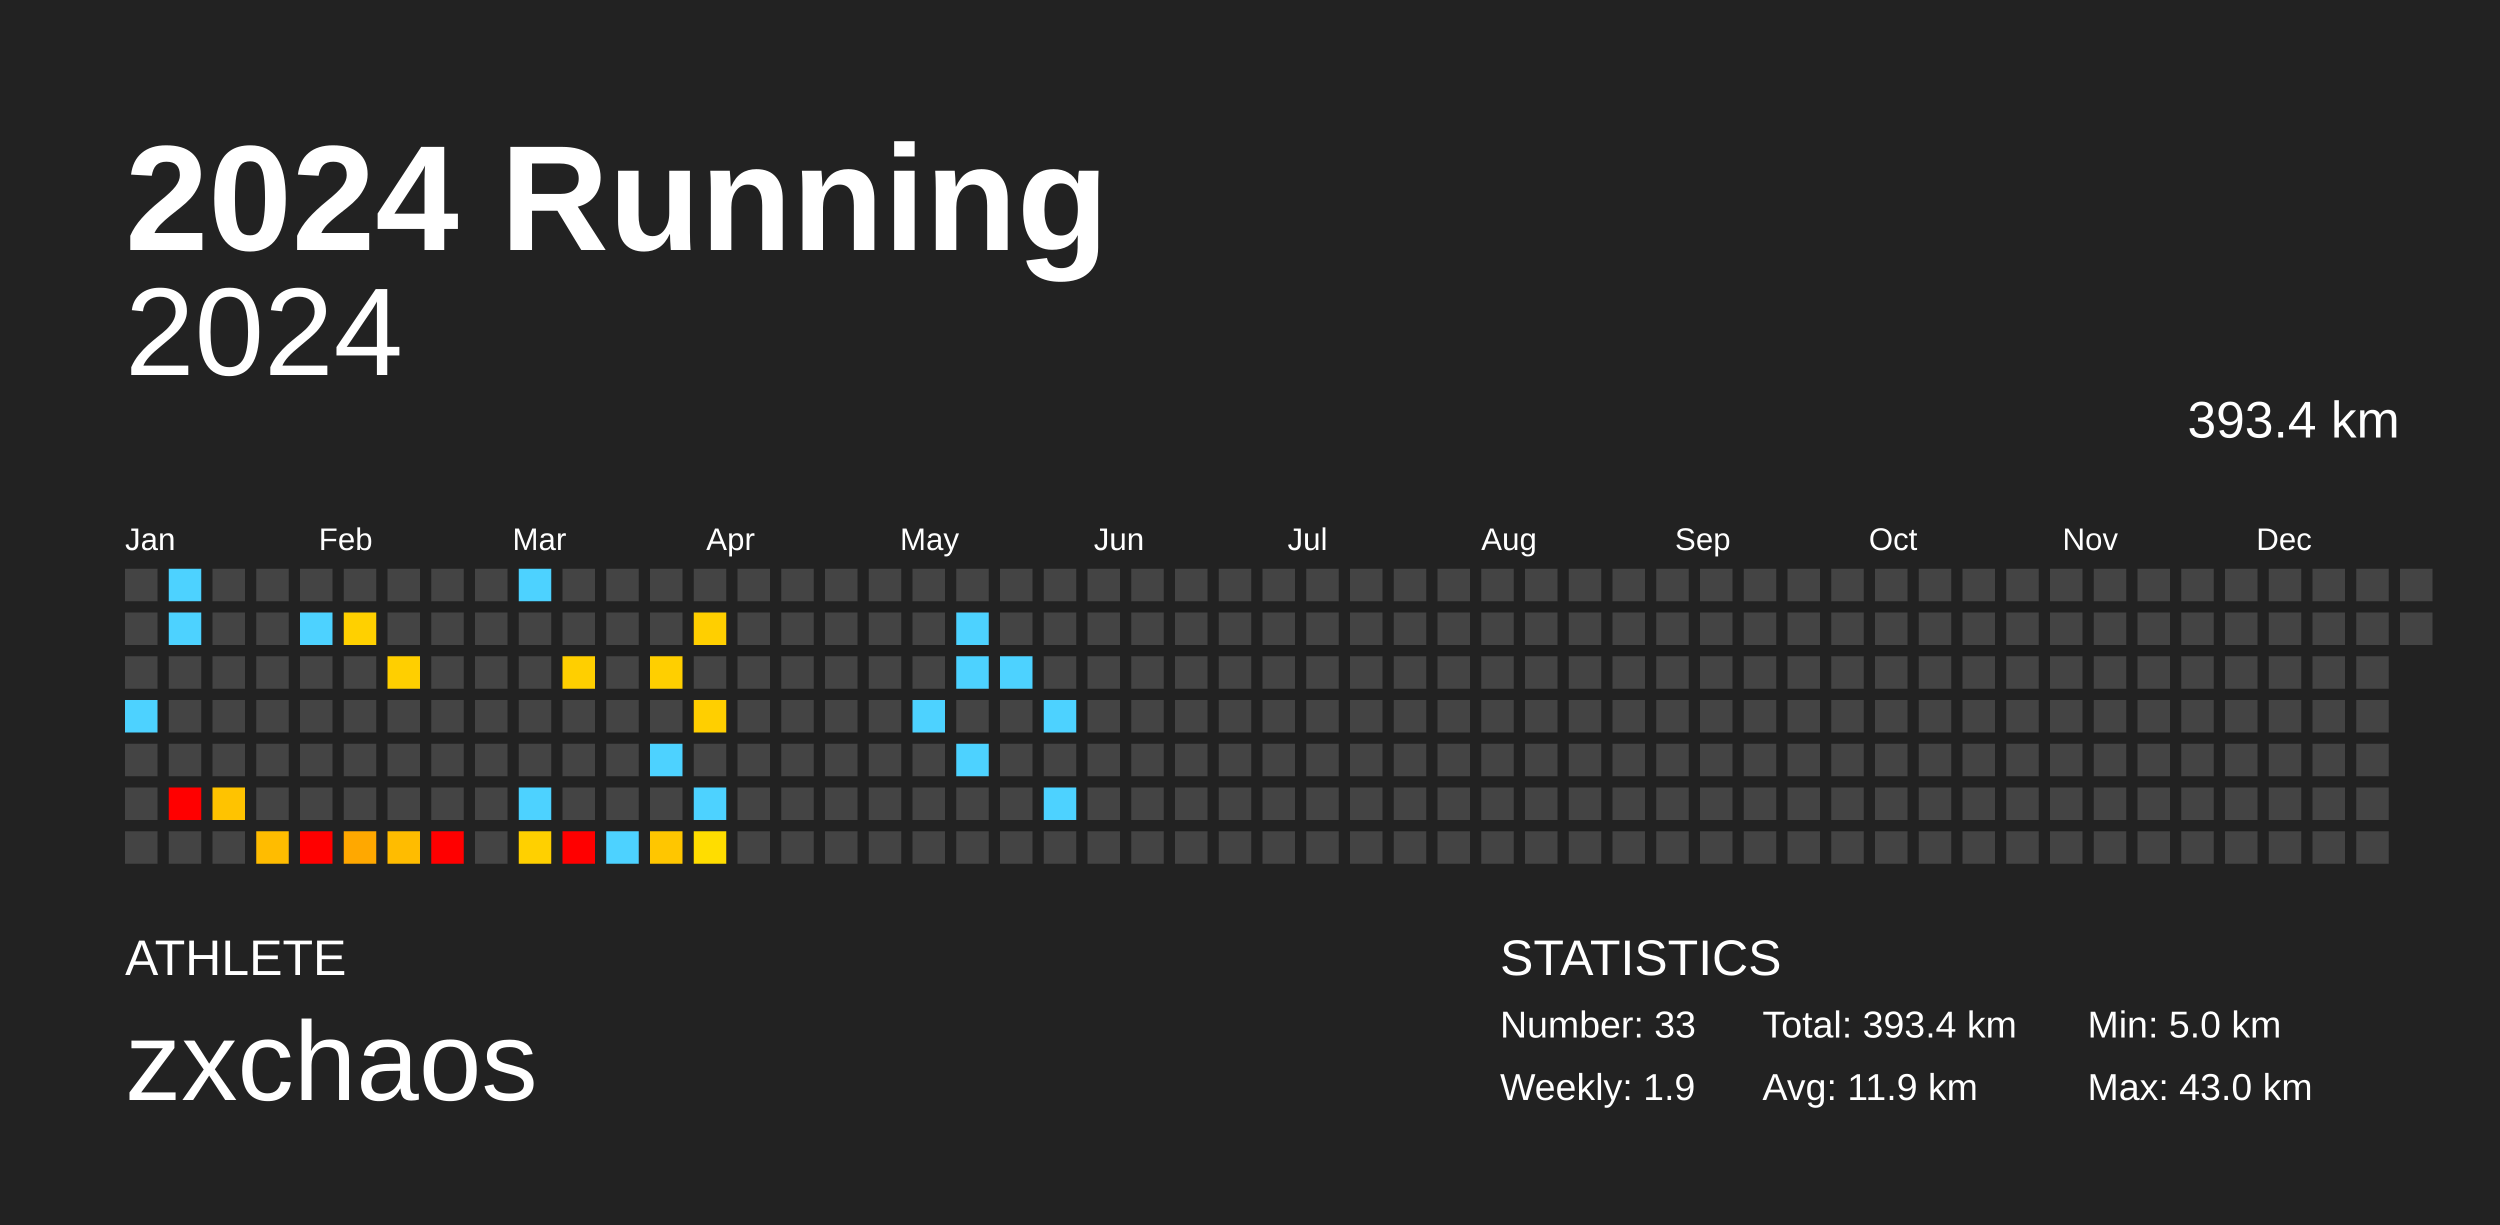
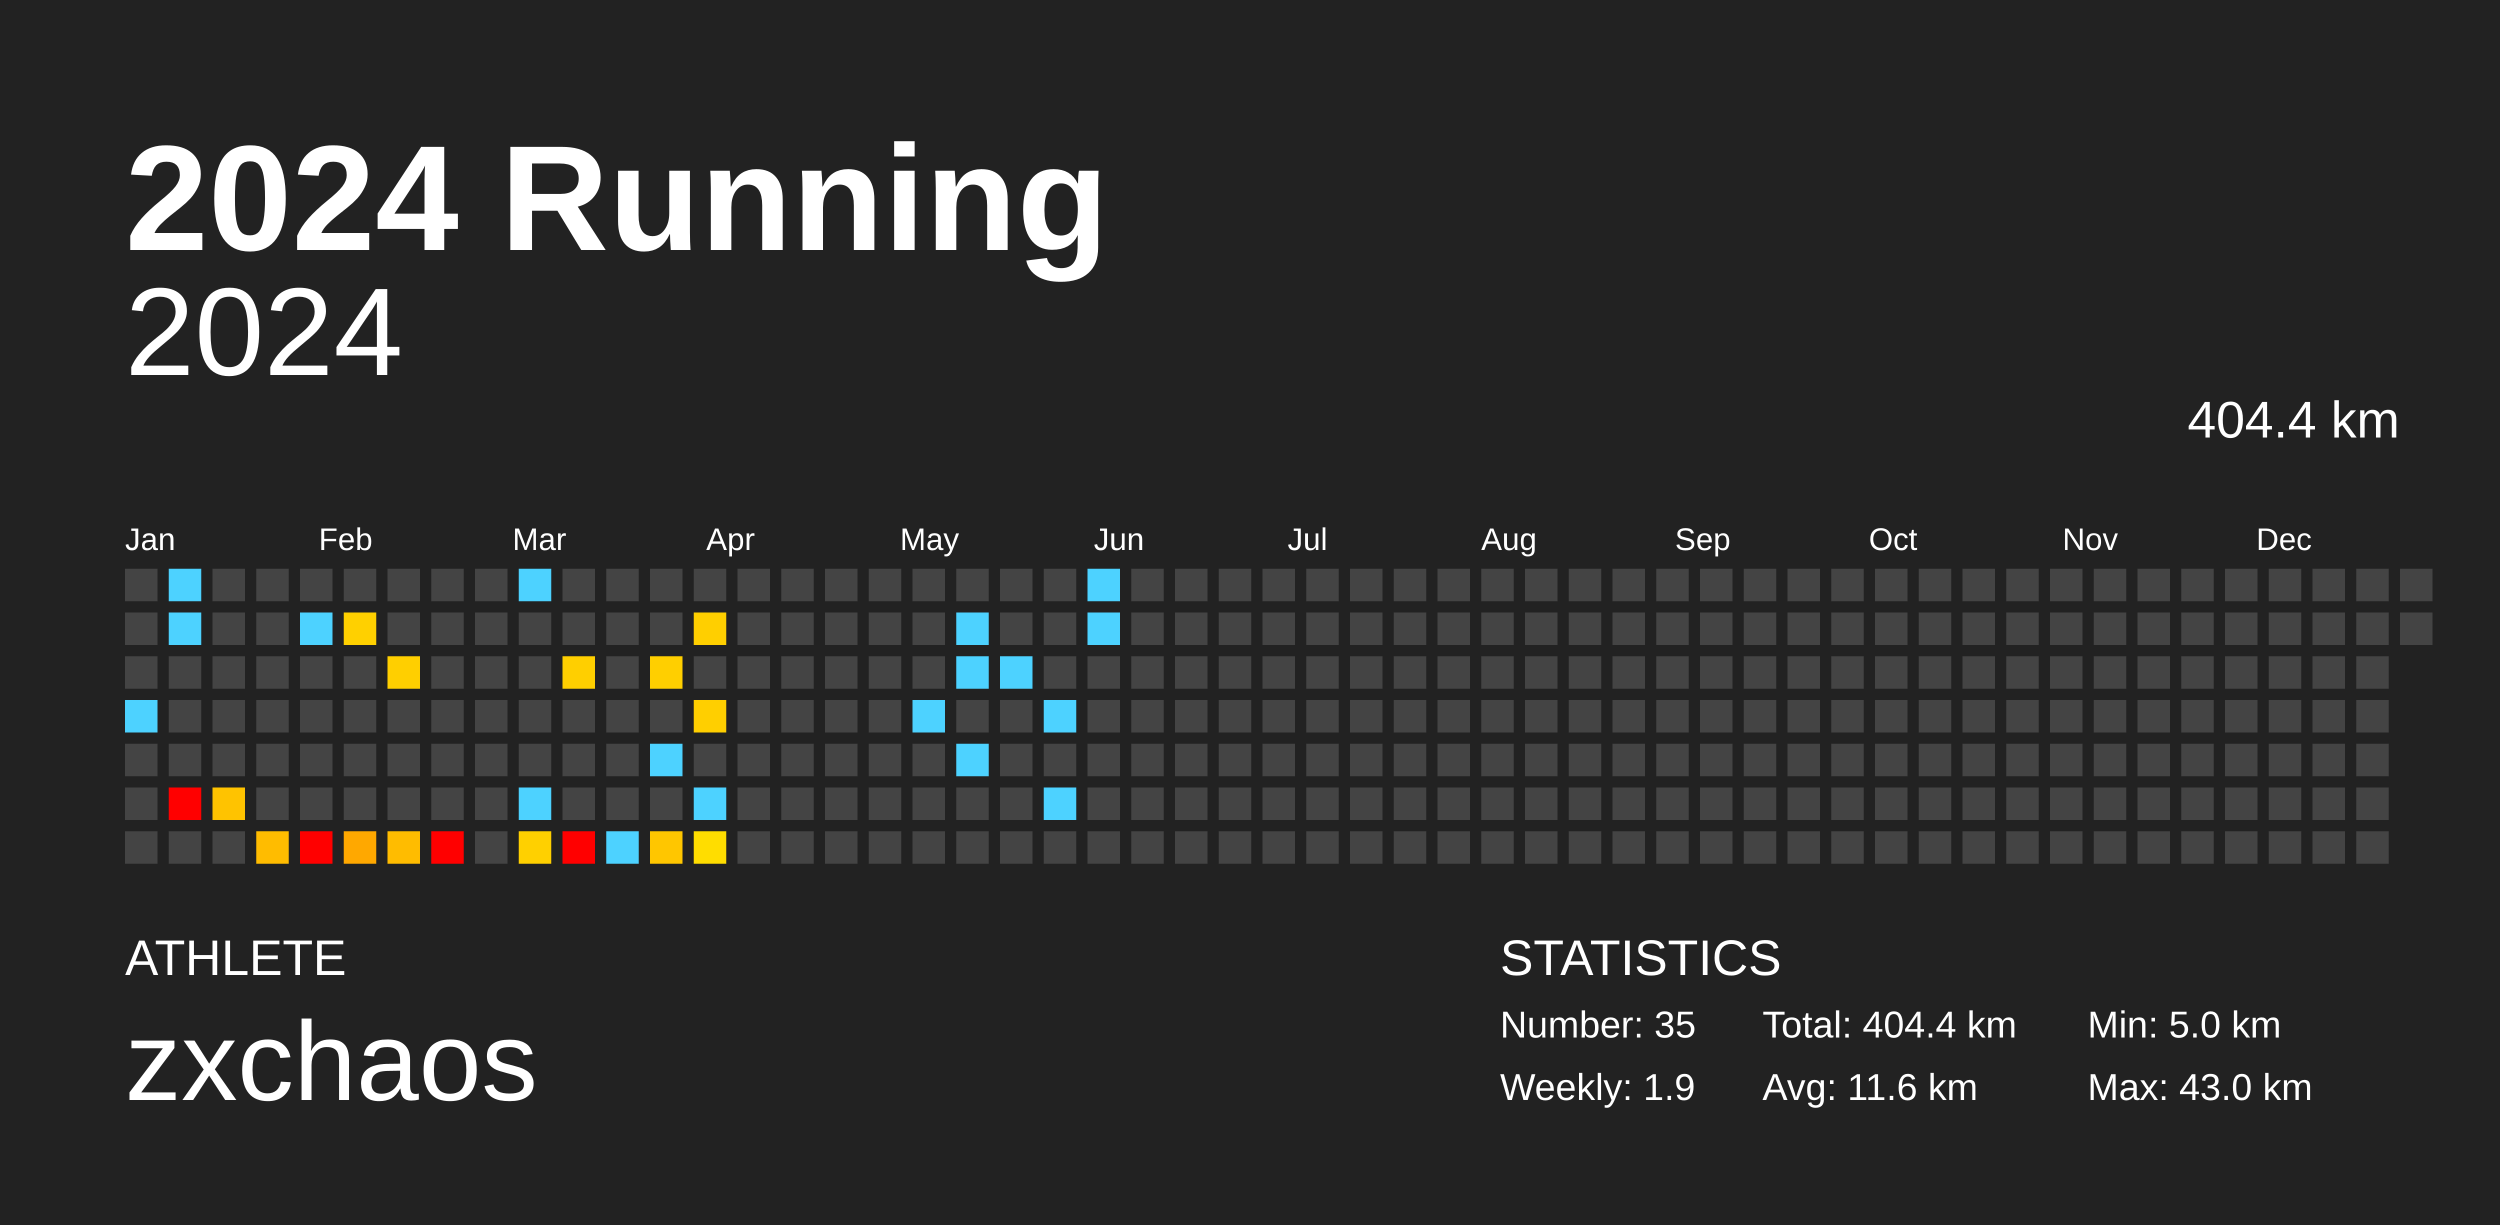
<svg xmlns="http://www.w3.org/2000/svg" baseProfile="full" height="98mm" version="1.1" viewBox="0,0,200,98" width="200mm">
  <defs />
  <rect fill="#222222" height="98" width="200" x="0" y="0" />
  <text fill="#FFFFFF" style="font-size:12px; font-family:Arial; font-weight:bold;" x="10" y="20">2024 Running</text>
  <text fill="#FFFFFF" style="font-size:4px; font-family:Arial" x="10" y="78">ATHLETE</text>
  <text fill="#FFFFFF" style="font-size:9px; font-family:Arial" x="10" y="88">zxchaos</text>
  <text fill="#FFFFFF" style="font-size:4px; font-family:Arial" x="120" y="78">STATISTICS</text>
-   <text fill="#FFFFFF" style="font-size:3px; font-family:Arial" x="120" y="83">Number: 33</text>
+   <text fill="#FFFFFF" style="font-size:3px; font-family:Arial" x="120" y="83">Number: 35</text>
  <text fill="#FFFFFF" style="font-size:3px; font-family:Arial" x="120" y="88">Weekly: 1.9</text>
-   <text fill="#FFFFFF" style="font-size:3px; font-family:Arial" x="141" y="83">Total: 393.4 km</text>
-   <text fill="#FFFFFF" style="font-size:3px; font-family:Arial" x="141" y="88">Avg: 11.9 km</text>
+   <text fill="#FFFFFF" style="font-size:3px; font-family:Arial" x="141" y="83">Total: 404.4 km</text>
+   <text fill="#FFFFFF" style="font-size:3px; font-family:Arial" x="141" y="88">Avg: 11.6 km</text>
  <text fill="#FFFFFF" style="font-size:3px; font-family:Arial" x="167" y="83">Min: 5.0 km</text>
  <text fill="#FFFFFF" style="font-size:3px; font-family:Arial" x="167" y="88">Max: 43.0 km</text>
  <text alignment-baseline="hanging" fill="#FFFFFF" style="font-size:10.0px; font-family:Arial;" x="10" y="30">2024</text>
-   <text alignment-baseline="hanging" fill="#FFFFFF" style="font-size:4.125px; font-family:Arial;" x="175" y="35">393.4 km</text>
+   <text alignment-baseline="hanging" fill="#FFFFFF" style="font-size:4.125px; font-family:Arial;" x="175" y="35">404.4 km</text>
  <text fill="#FFFFFF" style="font-size:2.5px; font-family:Arial" x="10.0" y="44">Jan</text>
  <text fill="#FFFFFF" style="font-size:2.5px; font-family:Arial" x="25.5" y="44">Feb</text>
  <text fill="#FFFFFF" style="font-size:2.5px; font-family:Arial" x="41.0" y="44">Mar</text>
  <text fill="#FFFFFF" style="font-size:2.5px; font-family:Arial" x="56.5" y="44">Apr</text>
  <text fill="#FFFFFF" style="font-size:2.5px; font-family:Arial" x="72.0" y="44">May</text>
  <text fill="#FFFFFF" style="font-size:2.5px; font-family:Arial" x="87.5" y="44">Jun</text>
  <text fill="#FFFFFF" style="font-size:2.5px; font-family:Arial" x="103.0" y="44">Jul</text>
  <text fill="#FFFFFF" style="font-size:2.5px; font-family:Arial" x="118.5" y="44">Aug</text>
  <text fill="#FFFFFF" style="font-size:2.5px; font-family:Arial" x="134.0" y="44">Sep</text>
  <text fill="#FFFFFF" style="font-size:2.5px; font-family:Arial" x="149.5" y="44">Oct</text>
  <text fill="#FFFFFF" style="font-size:2.5px; font-family:Arial" x="165.0" y="44">Nov</text>
  <text fill="#FFFFFF" style="font-size:2.5px; font-family:Arial" x="180.5" y="44">Dec</text>
  <rect fill="#444444" height="2.6" width="2.6" x="10.0" y="45.5" />
  <rect fill="#444444" height="2.6" width="2.6" x="10.0" y="49.0" />
  <rect fill="#444444" height="2.6" width="2.6" x="10.0" y="52.5" />
  <rect fill="#4dd2ff" height="2.6" width="2.6" x="10.0" y="56.0" />
  <rect fill="#444444" height="2.6" width="2.6" x="10.0" y="59.5" />
  <rect fill="#444444" height="2.6" width="2.6" x="10.0" y="63.0" />
  <rect fill="#444444" height="2.6" width="2.6" x="10.0" y="66.5" />
  <rect fill="#4dd2ff" height="2.6" width="2.6" x="13.5" y="45.5" />
  <rect fill="#4dd2ff" height="2.6" width="2.6" x="13.5" y="49.0" />
  <rect fill="#444444" height="2.6" width="2.6" x="13.5" y="52.5" />
  <rect fill="#444444" height="2.6" width="2.6" x="13.5" y="56.0" />
  <rect fill="#444444" height="2.6" width="2.6" x="13.5" y="59.5" />
  <rect fill="red" height="2.6" width="2.6" x="13.5" y="63.0" />
  <rect fill="#444444" height="2.6" width="2.6" x="13.5" y="66.5" />
  <rect fill="#444444" height="2.6" width="2.6" x="17.0" y="45.5" />
  <rect fill="#444444" height="2.6" width="2.6" x="17.0" y="49.0" />
  <rect fill="#444444" height="2.6" width="2.6" x="17.0" y="52.5" />
  <rect fill="#444444" height="2.6" width="2.6" x="17.0" y="56.0" />
  <rect fill="#444444" height="2.6" width="2.6" x="17.0" y="59.5" />
  <rect fill="#ffc300" height="2.6" width="2.6" x="17.0" y="63.0" />
  <rect fill="#444444" height="2.6" width="2.6" x="17.0" y="66.5" />
  <rect fill="#444444" height="2.6" width="2.6" x="20.5" y="45.5" />
  <rect fill="#444444" height="2.6" width="2.6" x="20.5" y="49.0" />
  <rect fill="#444444" height="2.6" width="2.6" x="20.5" y="52.5" />
  <rect fill="#444444" height="2.6" width="2.6" x="20.5" y="56.0" />
  <rect fill="#444444" height="2.6" width="2.6" x="20.5" y="59.5" />
  <rect fill="#444444" height="2.6" width="2.6" x="20.5" y="63.0" />
  <rect fill="#ffbc00" height="2.6" width="2.6" x="20.5" y="66.5" />
  <rect fill="#444444" height="2.6" width="2.6" x="24.0" y="45.5" />
  <rect fill="#4dd2ff" height="2.6" width="2.6" x="24.0" y="49.0" />
  <rect fill="#444444" height="2.6" width="2.6" x="24.0" y="52.5" />
  <rect fill="#444444" height="2.6" width="2.6" x="24.0" y="56.0" />
  <rect fill="#444444" height="2.6" width="2.6" x="24.0" y="59.5" />
  <rect fill="#444444" height="2.6" width="2.6" x="24.0" y="63.0" />
  <rect fill="red" height="2.6" width="2.6" x="24.0" y="66.5" />
  <rect fill="#444444" height="2.6" width="2.6" x="27.5" y="45.5" />
  <rect fill="#ffd000" height="2.6" width="2.6" x="27.5" y="49.0" />
  <rect fill="#444444" height="2.6" width="2.6" x="27.5" y="52.5" />
  <rect fill="#444444" height="2.6" width="2.6" x="27.5" y="56.0" />
  <rect fill="#444444" height="2.6" width="2.6" x="27.5" y="59.5" />
  <rect fill="#444444" height="2.6" width="2.6" x="27.5" y="63.0" />
  <rect fill="#ffa800" height="2.6" width="2.6" x="27.5" y="66.5" />
  <rect fill="#444444" height="2.6" width="2.6" x="31.0" y="45.5" />
  <rect fill="#444444" height="2.6" width="2.6" x="31.0" y="49.0" />
  <rect fill="#ffcf00" height="2.6" width="2.6" x="31.0" y="52.5" />
  <rect fill="#444444" height="2.6" width="2.6" x="31.0" y="56.0" />
  <rect fill="#444444" height="2.6" width="2.6" x="31.0" y="59.5" />
  <rect fill="#444444" height="2.6" width="2.6" x="31.0" y="63.0" />
  <rect fill="#ffbc00" height="2.6" width="2.6" x="31.0" y="66.5" />
  <rect fill="#444444" height="2.6" width="2.6" x="34.5" y="45.5" />
  <rect fill="#444444" height="2.6" width="2.6" x="34.5" y="49.0" />
  <rect fill="#444444" height="2.6" width="2.6" x="34.5" y="52.5" />
  <rect fill="#444444" height="2.6" width="2.6" x="34.5" y="56.0" />
  <rect fill="#444444" height="2.6" width="2.6" x="34.5" y="59.5" />
  <rect fill="#444444" height="2.6" width="2.6" x="34.5" y="63.0" />
  <rect fill="red" height="2.6" width="2.6" x="34.5" y="66.5" />
  <rect fill="#444444" height="2.6" width="2.6" x="38.0" y="45.5" />
  <rect fill="#444444" height="2.6" width="2.6" x="38.0" y="49.0" />
  <rect fill="#444444" height="2.6" width="2.6" x="38.0" y="52.5" />
  <rect fill="#444444" height="2.6" width="2.6" x="38.0" y="56.0" />
  <rect fill="#444444" height="2.6" width="2.6" x="38.0" y="59.5" />
  <rect fill="#444444" height="2.6" width="2.6" x="38.0" y="63.0" />
  <rect fill="#444444" height="2.6" width="2.6" x="38.0" y="66.5" />
  <rect fill="#4dd2ff" height="2.6" width="2.6" x="41.5" y="45.5" />
  <rect fill="#444444" height="2.6" width="2.6" x="41.5" y="49.0" />
  <rect fill="#444444" height="2.6" width="2.6" x="41.5" y="52.5" />
  <rect fill="#444444" height="2.6" width="2.6" x="41.5" y="56.0" />
  <rect fill="#444444" height="2.6" width="2.6" x="41.5" y="59.5" />
  <rect fill="#4dd2ff" height="2.6" width="2.6" x="41.5" y="63.0" />
  <rect fill="#ffd000" height="2.6" width="2.6" x="41.5" y="66.5" />
  <rect fill="#444444" height="2.6" width="2.6" x="45.0" y="45.5" />
  <rect fill="#444444" height="2.6" width="2.6" x="45.0" y="49.0" />
  <rect fill="#ffcf00" height="2.6" width="2.6" x="45.0" y="52.5" />
  <rect fill="#444444" height="2.6" width="2.6" x="45.0" y="56.0" />
  <rect fill="#444444" height="2.6" width="2.6" x="45.0" y="59.5" />
  <rect fill="#444444" height="2.6" width="2.6" x="45.0" y="63.0" />
  <rect fill="red" height="2.6" width="2.6" x="45.0" y="66.5" />
  <rect fill="#444444" height="2.6" width="2.6" x="48.5" y="45.5" />
  <rect fill="#444444" height="2.6" width="2.6" x="48.5" y="49.0" />
  <rect fill="#444444" height="2.6" width="2.6" x="48.5" y="52.5" />
  <rect fill="#444444" height="2.6" width="2.6" x="48.5" y="56.0" />
  <rect fill="#444444" height="2.6" width="2.6" x="48.5" y="59.5" />
  <rect fill="#444444" height="2.6" width="2.6" x="48.5" y="63.0" />
  <rect fill="#4dd2ff" height="2.6" width="2.6" x="48.5" y="66.5" />
  <rect fill="#444444" height="2.6" width="2.6" x="52.0" y="45.5" />
  <rect fill="#444444" height="2.6" width="2.6" x="52.0" y="49.0" />
  <rect fill="#ffcf00" height="2.6" width="2.6" x="52.0" y="52.5" />
  <rect fill="#444444" height="2.6" width="2.6" x="52.0" y="56.0" />
  <rect fill="#4dd2ff" height="2.6" width="2.6" x="52.0" y="59.5" />
  <rect fill="#444444" height="2.6" width="2.6" x="52.0" y="63.0" />
  <rect fill="#ffc600" height="2.6" width="2.6" x="52.0" y="66.5" />
  <rect fill="#444444" height="2.6" width="2.6" x="55.5" y="45.5" />
  <rect fill="#ffcf00" height="2.6" width="2.6" x="55.5" y="49.0" />
  <rect fill="#444444" height="2.6" width="2.6" x="55.5" y="52.5" />
  <rect fill="#ffcf00" height="2.6" width="2.6" x="55.5" y="56.0" />
  <rect fill="#444444" height="2.6" width="2.6" x="55.5" y="59.5" />
  <rect fill="#4dd2ff" height="2.6" width="2.6" x="55.5" y="63.0" />
  <rect fill="#ffdd00" height="2.6" width="2.6" x="55.5" y="66.5" />
  <rect fill="#444444" height="2.6" width="2.6" x="59.0" y="45.5" />
  <rect fill="#444444" height="2.6" width="2.6" x="59.0" y="49.0" />
  <rect fill="#444444" height="2.6" width="2.6" x="59.0" y="52.5" />
  <rect fill="#444444" height="2.6" width="2.6" x="59.0" y="56.0" />
  <rect fill="#444444" height="2.6" width="2.6" x="59.0" y="59.5" />
  <rect fill="#444444" height="2.6" width="2.6" x="59.0" y="63.0" />
  <rect fill="#444444" height="2.6" width="2.6" x="59.0" y="66.5" />
  <rect fill="#444444" height="2.6" width="2.6" x="62.5" y="45.5" />
  <rect fill="#444444" height="2.6" width="2.6" x="62.5" y="49.0" />
  <rect fill="#444444" height="2.6" width="2.6" x="62.5" y="52.5" />
  <rect fill="#444444" height="2.6" width="2.6" x="62.5" y="56.0" />
  <rect fill="#444444" height="2.6" width="2.6" x="62.5" y="59.5" />
  <rect fill="#444444" height="2.6" width="2.6" x="62.5" y="63.0" />
  <rect fill="#444444" height="2.6" width="2.6" x="62.5" y="66.5" />
  <rect fill="#444444" height="2.6" width="2.6" x="66.0" y="45.5" />
  <rect fill="#444444" height="2.6" width="2.6" x="66.0" y="49.0" />
  <rect fill="#444444" height="2.6" width="2.6" x="66.0" y="52.5" />
  <rect fill="#444444" height="2.6" width="2.6" x="66.0" y="56.0" />
  <rect fill="#444444" height="2.6" width="2.6" x="66.0" y="59.5" />
  <rect fill="#444444" height="2.6" width="2.6" x="66.0" y="63.0" />
  <rect fill="#444444" height="2.6" width="2.6" x="66.0" y="66.5" />
  <rect fill="#444444" height="2.6" width="2.6" x="69.5" y="45.5" />
  <rect fill="#444444" height="2.6" width="2.6" x="69.5" y="49.0" />
  <rect fill="#444444" height="2.6" width="2.6" x="69.5" y="52.5" />
  <rect fill="#444444" height="2.6" width="2.6" x="69.5" y="56.0" />
  <rect fill="#444444" height="2.6" width="2.6" x="69.5" y="59.5" />
  <rect fill="#444444" height="2.6" width="2.6" x="69.5" y="63.0" />
  <rect fill="#444444" height="2.6" width="2.6" x="69.5" y="66.5" />
  <rect fill="#444444" height="2.6" width="2.6" x="73.0" y="45.5" />
  <rect fill="#444444" height="2.6" width="2.6" x="73.0" y="49.0" />
  <rect fill="#444444" height="2.6" width="2.6" x="73.0" y="52.5" />
  <rect fill="#4dd2ff" height="2.6" width="2.6" x="73.0" y="56.0" />
  <rect fill="#444444" height="2.6" width="2.6" x="73.0" y="59.5" />
  <rect fill="#444444" height="2.6" width="2.6" x="73.0" y="63.0" />
  <rect fill="#444444" height="2.6" width="2.6" x="73.0" y="66.5" />
  <rect fill="#444444" height="2.6" width="2.6" x="76.5" y="45.5" />
  <rect fill="#4dd2ff" height="2.6" width="2.6" x="76.5" y="49.0" />
  <rect fill="#4dd2ff" height="2.6" width="2.6" x="76.5" y="52.5" />
  <rect fill="#444444" height="2.6" width="2.6" x="76.5" y="56.0" />
  <rect fill="#4dd2ff" height="2.6" width="2.6" x="76.5" y="59.5" />
  <rect fill="#444444" height="2.6" width="2.6" x="76.5" y="63.0" />
  <rect fill="#444444" height="2.6" width="2.6" x="76.5" y="66.5" />
  <rect fill="#444444" height="2.6" width="2.6" x="80.0" y="45.5" />
  <rect fill="#444444" height="2.6" width="2.6" x="80.0" y="49.0" />
  <rect fill="#4dd2ff" height="2.6" width="2.6" x="80.0" y="52.5" />
  <rect fill="#444444" height="2.6" width="2.6" x="80.0" y="56.0" />
  <rect fill="#444444" height="2.6" width="2.6" x="80.0" y="59.5" />
  <rect fill="#444444" height="2.6" width="2.6" x="80.0" y="63.0" />
  <rect fill="#444444" height="2.6" width="2.6" x="80.0" y="66.5" />
  <rect fill="#444444" height="2.6" width="2.6" x="83.5" y="45.5" />
  <rect fill="#444444" height="2.6" width="2.6" x="83.5" y="49.0" />
  <rect fill="#444444" height="2.6" width="2.6" x="83.5" y="52.5" />
  <rect fill="#4dd2ff" height="2.6" width="2.6" x="83.5" y="56.0" />
  <rect fill="#444444" height="2.6" width="2.6" x="83.5" y="59.5" />
  <rect fill="#4dd2ff" height="2.6" width="2.6" x="83.5" y="63.0" />
  <rect fill="#444444" height="2.6" width="2.6" x="83.5" y="66.5" />
-   <rect fill="#444444" height="2.6" width="2.6" x="87.0" y="45.5" />
-   <rect fill="#444444" height="2.6" width="2.6" x="87.0" y="49.0" />
+   <rect fill="#4dd2ff" height="2.6" width="2.6" x="87.0" y="45.5" />
+   <rect fill="#4dd2ff" height="2.6" width="2.6" x="87.0" y="49.0" />
  <rect fill="#444444" height="2.6" width="2.6" x="87.0" y="52.5" />
  <rect fill="#444444" height="2.6" width="2.6" x="87.0" y="56.0" />
  <rect fill="#444444" height="2.6" width="2.6" x="87.0" y="59.5" />
  <rect fill="#444444" height="2.6" width="2.6" x="87.0" y="63.0" />
  <rect fill="#444444" height="2.6" width="2.6" x="87.0" y="66.5" />
  <rect fill="#444444" height="2.6" width="2.6" x="90.5" y="45.5" />
  <rect fill="#444444" height="2.6" width="2.6" x="90.5" y="49.0" />
  <rect fill="#444444" height="2.6" width="2.6" x="90.5" y="52.5" />
  <rect fill="#444444" height="2.6" width="2.6" x="90.5" y="56.0" />
  <rect fill="#444444" height="2.6" width="2.6" x="90.5" y="59.5" />
  <rect fill="#444444" height="2.6" width="2.6" x="90.5" y="63.0" />
  <rect fill="#444444" height="2.6" width="2.6" x="90.5" y="66.5" />
  <rect fill="#444444" height="2.6" width="2.6" x="94.0" y="45.5" />
  <rect fill="#444444" height="2.6" width="2.6" x="94.0" y="49.0" />
  <rect fill="#444444" height="2.6" width="2.6" x="94.0" y="52.5" />
  <rect fill="#444444" height="2.6" width="2.6" x="94.0" y="56.0" />
  <rect fill="#444444" height="2.6" width="2.6" x="94.0" y="59.5" />
  <rect fill="#444444" height="2.6" width="2.6" x="94.0" y="63.0" />
  <rect fill="#444444" height="2.6" width="2.6" x="94.0" y="66.5" />
  <rect fill="#444444" height="2.6" width="2.6" x="97.5" y="45.5" />
  <rect fill="#444444" height="2.6" width="2.6" x="97.5" y="49.0" />
  <rect fill="#444444" height="2.6" width="2.6" x="97.5" y="52.5" />
  <rect fill="#444444" height="2.6" width="2.6" x="97.5" y="56.0" />
  <rect fill="#444444" height="2.6" width="2.6" x="97.5" y="59.5" />
  <rect fill="#444444" height="2.6" width="2.6" x="97.5" y="63.0" />
  <rect fill="#444444" height="2.6" width="2.6" x="97.5" y="66.5" />
  <rect fill="#444444" height="2.6" width="2.6" x="101.0" y="45.5" />
  <rect fill="#444444" height="2.6" width="2.6" x="101.0" y="49.0" />
  <rect fill="#444444" height="2.6" width="2.6" x="101.0" y="52.5" />
  <rect fill="#444444" height="2.6" width="2.6" x="101.0" y="56.0" />
  <rect fill="#444444" height="2.6" width="2.6" x="101.0" y="59.5" />
  <rect fill="#444444" height="2.6" width="2.6" x="101.0" y="63.0" />
  <rect fill="#444444" height="2.6" width="2.6" x="101.0" y="66.5" />
  <rect fill="#444444" height="2.6" width="2.6" x="104.5" y="45.5" />
  <rect fill="#444444" height="2.6" width="2.6" x="104.5" y="49.0" />
  <rect fill="#444444" height="2.6" width="2.6" x="104.5" y="52.5" />
  <rect fill="#444444" height="2.6" width="2.6" x="104.5" y="56.0" />
  <rect fill="#444444" height="2.6" width="2.6" x="104.5" y="59.5" />
  <rect fill="#444444" height="2.6" width="2.6" x="104.5" y="63.0" />
  <rect fill="#444444" height="2.6" width="2.6" x="104.5" y="66.5" />
  <rect fill="#444444" height="2.6" width="2.6" x="108.0" y="45.5" />
  <rect fill="#444444" height="2.6" width="2.6" x="108.0" y="49.0" />
  <rect fill="#444444" height="2.6" width="2.6" x="108.0" y="52.5" />
  <rect fill="#444444" height="2.6" width="2.6" x="108.0" y="56.0" />
  <rect fill="#444444" height="2.6" width="2.6" x="108.0" y="59.5" />
  <rect fill="#444444" height="2.6" width="2.6" x="108.0" y="63.0" />
  <rect fill="#444444" height="2.6" width="2.6" x="108.0" y="66.5" />
  <rect fill="#444444" height="2.6" width="2.6" x="111.5" y="45.5" />
  <rect fill="#444444" height="2.6" width="2.6" x="111.5" y="49.0" />
  <rect fill="#444444" height="2.6" width="2.6" x="111.5" y="52.5" />
  <rect fill="#444444" height="2.6" width="2.6" x="111.5" y="56.0" />
  <rect fill="#444444" height="2.6" width="2.6" x="111.5" y="59.5" />
  <rect fill="#444444" height="2.6" width="2.6" x="111.5" y="63.0" />
  <rect fill="#444444" height="2.6" width="2.6" x="111.5" y="66.5" />
  <rect fill="#444444" height="2.6" width="2.6" x="115.0" y="45.5" />
  <rect fill="#444444" height="2.6" width="2.6" x="115.0" y="49.0" />
  <rect fill="#444444" height="2.6" width="2.6" x="115.0" y="52.5" />
  <rect fill="#444444" height="2.6" width="2.6" x="115.0" y="56.0" />
  <rect fill="#444444" height="2.6" width="2.6" x="115.0" y="59.5" />
  <rect fill="#444444" height="2.6" width="2.6" x="115.0" y="63.0" />
  <rect fill="#444444" height="2.6" width="2.6" x="115.0" y="66.5" />
  <rect fill="#444444" height="2.6" width="2.6" x="118.5" y="45.5" />
  <rect fill="#444444" height="2.6" width="2.6" x="118.5" y="49.0" />
  <rect fill="#444444" height="2.6" width="2.6" x="118.5" y="52.5" />
  <rect fill="#444444" height="2.6" width="2.6" x="118.5" y="56.0" />
  <rect fill="#444444" height="2.6" width="2.6" x="118.5" y="59.5" />
  <rect fill="#444444" height="2.6" width="2.6" x="118.5" y="63.0" />
  <rect fill="#444444" height="2.6" width="2.6" x="118.5" y="66.5" />
  <rect fill="#444444" height="2.6" width="2.6" x="122.0" y="45.5" />
  <rect fill="#444444" height="2.6" width="2.6" x="122.0" y="49.0" />
  <rect fill="#444444" height="2.6" width="2.6" x="122.0" y="52.5" />
  <rect fill="#444444" height="2.6" width="2.6" x="122.0" y="56.0" />
  <rect fill="#444444" height="2.6" width="2.6" x="122.0" y="59.5" />
  <rect fill="#444444" height="2.6" width="2.6" x="122.0" y="63.0" />
  <rect fill="#444444" height="2.6" width="2.6" x="122.0" y="66.5" />
  <rect fill="#444444" height="2.6" width="2.6" x="125.5" y="45.5" />
  <rect fill="#444444" height="2.6" width="2.6" x="125.5" y="49.0" />
  <rect fill="#444444" height="2.6" width="2.6" x="125.5" y="52.5" />
  <rect fill="#444444" height="2.6" width="2.6" x="125.5" y="56.0" />
  <rect fill="#444444" height="2.6" width="2.6" x="125.5" y="59.5" />
  <rect fill="#444444" height="2.6" width="2.6" x="125.5" y="63.0" />
  <rect fill="#444444" height="2.6" width="2.6" x="125.5" y="66.5" />
  <rect fill="#444444" height="2.6" width="2.6" x="129.0" y="45.5" />
  <rect fill="#444444" height="2.6" width="2.6" x="129.0" y="49.0" />
  <rect fill="#444444" height="2.6" width="2.6" x="129.0" y="52.5" />
  <rect fill="#444444" height="2.6" width="2.6" x="129.0" y="56.0" />
  <rect fill="#444444" height="2.6" width="2.6" x="129.0" y="59.5" />
  <rect fill="#444444" height="2.6" width="2.6" x="129.0" y="63.0" />
  <rect fill="#444444" height="2.6" width="2.6" x="129.0" y="66.5" />
  <rect fill="#444444" height="2.6" width="2.6" x="132.5" y="45.5" />
  <rect fill="#444444" height="2.6" width="2.6" x="132.5" y="49.0" />
  <rect fill="#444444" height="2.6" width="2.6" x="132.5" y="52.5" />
  <rect fill="#444444" height="2.6" width="2.6" x="132.5" y="56.0" />
  <rect fill="#444444" height="2.6" width="2.6" x="132.5" y="59.5" />
  <rect fill="#444444" height="2.6" width="2.6" x="132.5" y="63.0" />
  <rect fill="#444444" height="2.6" width="2.6" x="132.5" y="66.5" />
  <rect fill="#444444" height="2.6" width="2.6" x="136.0" y="45.5" />
  <rect fill="#444444" height="2.6" width="2.6" x="136.0" y="49.0" />
  <rect fill="#444444" height="2.6" width="2.6" x="136.0" y="52.5" />
  <rect fill="#444444" height="2.6" width="2.6" x="136.0" y="56.0" />
  <rect fill="#444444" height="2.6" width="2.6" x="136.0" y="59.5" />
  <rect fill="#444444" height="2.6" width="2.6" x="136.0" y="63.0" />
  <rect fill="#444444" height="2.6" width="2.6" x="136.0" y="66.5" />
  <rect fill="#444444" height="2.6" width="2.6" x="139.5" y="45.5" />
  <rect fill="#444444" height="2.6" width="2.6" x="139.5" y="49.0" />
  <rect fill="#444444" height="2.6" width="2.6" x="139.5" y="52.5" />
  <rect fill="#444444" height="2.6" width="2.6" x="139.5" y="56.0" />
  <rect fill="#444444" height="2.6" width="2.6" x="139.5" y="59.5" />
  <rect fill="#444444" height="2.6" width="2.6" x="139.5" y="63.0" />
  <rect fill="#444444" height="2.6" width="2.6" x="139.5" y="66.5" />
  <rect fill="#444444" height="2.6" width="2.6" x="143.0" y="45.5" />
  <rect fill="#444444" height="2.6" width="2.6" x="143.0" y="49.0" />
  <rect fill="#444444" height="2.6" width="2.6" x="143.0" y="52.5" />
  <rect fill="#444444" height="2.6" width="2.6" x="143.0" y="56.0" />
  <rect fill="#444444" height="2.6" width="2.6" x="143.0" y="59.5" />
  <rect fill="#444444" height="2.6" width="2.6" x="143.0" y="63.0" />
  <rect fill="#444444" height="2.6" width="2.6" x="143.0" y="66.5" />
  <rect fill="#444444" height="2.6" width="2.6" x="146.5" y="45.5" />
  <rect fill="#444444" height="2.6" width="2.6" x="146.5" y="49.0" />
  <rect fill="#444444" height="2.6" width="2.6" x="146.5" y="52.5" />
  <rect fill="#444444" height="2.6" width="2.6" x="146.5" y="56.0" />
  <rect fill="#444444" height="2.6" width="2.6" x="146.5" y="59.5" />
  <rect fill="#444444" height="2.6" width="2.6" x="146.5" y="63.0" />
  <rect fill="#444444" height="2.6" width="2.6" x="146.5" y="66.5" />
  <rect fill="#444444" height="2.6" width="2.6" x="150.0" y="45.5" />
  <rect fill="#444444" height="2.6" width="2.6" x="150.0" y="49.0" />
  <rect fill="#444444" height="2.6" width="2.6" x="150.0" y="52.5" />
  <rect fill="#444444" height="2.6" width="2.6" x="150.0" y="56.0" />
  <rect fill="#444444" height="2.6" width="2.6" x="150.0" y="59.5" />
  <rect fill="#444444" height="2.6" width="2.6" x="150.0" y="63.0" />
  <rect fill="#444444" height="2.6" width="2.6" x="150.0" y="66.5" />
  <rect fill="#444444" height="2.6" width="2.6" x="153.5" y="45.5" />
  <rect fill="#444444" height="2.6" width="2.6" x="153.5" y="49.0" />
  <rect fill="#444444" height="2.6" width="2.6" x="153.5" y="52.5" />
  <rect fill="#444444" height="2.6" width="2.6" x="153.5" y="56.0" />
  <rect fill="#444444" height="2.6" width="2.6" x="153.5" y="59.5" />
  <rect fill="#444444" height="2.6" width="2.6" x="153.5" y="63.0" />
  <rect fill="#444444" height="2.6" width="2.6" x="153.5" y="66.5" />
  <rect fill="#444444" height="2.6" width="2.6" x="157.0" y="45.5" />
  <rect fill="#444444" height="2.6" width="2.6" x="157.0" y="49.0" />
  <rect fill="#444444" height="2.6" width="2.6" x="157.0" y="52.5" />
  <rect fill="#444444" height="2.6" width="2.6" x="157.0" y="56.0" />
  <rect fill="#444444" height="2.6" width="2.6" x="157.0" y="59.5" />
  <rect fill="#444444" height="2.6" width="2.6" x="157.0" y="63.0" />
  <rect fill="#444444" height="2.6" width="2.6" x="157.0" y="66.5" />
  <rect fill="#444444" height="2.6" width="2.6" x="160.5" y="45.5" />
  <rect fill="#444444" height="2.6" width="2.6" x="160.5" y="49.0" />
  <rect fill="#444444" height="2.6" width="2.6" x="160.5" y="52.5" />
  <rect fill="#444444" height="2.6" width="2.6" x="160.5" y="56.0" />
  <rect fill="#444444" height="2.6" width="2.6" x="160.5" y="59.5" />
  <rect fill="#444444" height="2.6" width="2.6" x="160.5" y="63.0" />
  <rect fill="#444444" height="2.6" width="2.6" x="160.5" y="66.5" />
  <rect fill="#444444" height="2.6" width="2.6" x="164.0" y="45.5" />
  <rect fill="#444444" height="2.6" width="2.6" x="164.0" y="49.0" />
  <rect fill="#444444" height="2.6" width="2.6" x="164.0" y="52.5" />
  <rect fill="#444444" height="2.6" width="2.6" x="164.0" y="56.0" />
  <rect fill="#444444" height="2.6" width="2.6" x="164.0" y="59.5" />
  <rect fill="#444444" height="2.6" width="2.6" x="164.0" y="63.0" />
  <rect fill="#444444" height="2.6" width="2.6" x="164.0" y="66.5" />
  <rect fill="#444444" height="2.6" width="2.6" x="167.5" y="45.5" />
  <rect fill="#444444" height="2.6" width="2.6" x="167.5" y="49.0" />
  <rect fill="#444444" height="2.6" width="2.6" x="167.5" y="52.5" />
  <rect fill="#444444" height="2.6" width="2.6" x="167.5" y="56.0" />
  <rect fill="#444444" height="2.6" width="2.6" x="167.5" y="59.5" />
  <rect fill="#444444" height="2.6" width="2.6" x="167.5" y="63.0" />
  <rect fill="#444444" height="2.6" width="2.6" x="167.5" y="66.5" />
  <rect fill="#444444" height="2.6" width="2.6" x="171.0" y="45.5" />
  <rect fill="#444444" height="2.6" width="2.6" x="171.0" y="49.0" />
  <rect fill="#444444" height="2.6" width="2.6" x="171.0" y="52.5" />
  <rect fill="#444444" height="2.6" width="2.6" x="171.0" y="56.0" />
  <rect fill="#444444" height="2.6" width="2.6" x="171.0" y="59.5" />
  <rect fill="#444444" height="2.6" width="2.6" x="171.0" y="63.0" />
  <rect fill="#444444" height="2.6" width="2.6" x="171.0" y="66.5" />
  <rect fill="#444444" height="2.6" width="2.6" x="174.5" y="45.5" />
  <rect fill="#444444" height="2.6" width="2.6" x="174.5" y="49.0" />
  <rect fill="#444444" height="2.6" width="2.6" x="174.5" y="52.5" />
  <rect fill="#444444" height="2.6" width="2.6" x="174.5" y="56.0" />
  <rect fill="#444444" height="2.6" width="2.6" x="174.5" y="59.5" />
  <rect fill="#444444" height="2.6" width="2.6" x="174.5" y="63.0" />
  <rect fill="#444444" height="2.6" width="2.6" x="174.5" y="66.5" />
  <rect fill="#444444" height="2.6" width="2.6" x="178.0" y="45.5" />
  <rect fill="#444444" height="2.6" width="2.6" x="178.0" y="49.0" />
  <rect fill="#444444" height="2.6" width="2.6" x="178.0" y="52.5" />
  <rect fill="#444444" height="2.6" width="2.6" x="178.0" y="56.0" />
  <rect fill="#444444" height="2.6" width="2.6" x="178.0" y="59.5" />
  <rect fill="#444444" height="2.6" width="2.6" x="178.0" y="63.0" />
  <rect fill="#444444" height="2.6" width="2.6" x="178.0" y="66.5" />
  <rect fill="#444444" height="2.6" width="2.6" x="181.5" y="45.5" />
  <rect fill="#444444" height="2.6" width="2.6" x="181.5" y="49.0" />
  <rect fill="#444444" height="2.6" width="2.6" x="181.5" y="52.5" />
  <rect fill="#444444" height="2.6" width="2.6" x="181.5" y="56.0" />
  <rect fill="#444444" height="2.6" width="2.6" x="181.5" y="59.5" />
  <rect fill="#444444" height="2.6" width="2.6" x="181.5" y="63.0" />
  <rect fill="#444444" height="2.6" width="2.6" x="181.5" y="66.5" />
  <rect fill="#444444" height="2.6" width="2.6" x="185.0" y="45.5" />
  <rect fill="#444444" height="2.6" width="2.6" x="185.0" y="49.0" />
  <rect fill="#444444" height="2.6" width="2.6" x="185.0" y="52.5" />
  <rect fill="#444444" height="2.6" width="2.6" x="185.0" y="56.0" />
  <rect fill="#444444" height="2.6" width="2.6" x="185.0" y="59.5" />
  <rect fill="#444444" height="2.6" width="2.6" x="185.0" y="63.0" />
  <rect fill="#444444" height="2.6" width="2.6" x="185.0" y="66.5" />
  <rect fill="#444444" height="2.6" width="2.6" x="188.5" y="45.5" />
  <rect fill="#444444" height="2.6" width="2.6" x="188.5" y="49.0" />
  <rect fill="#444444" height="2.6" width="2.6" x="188.5" y="52.5" />
  <rect fill="#444444" height="2.6" width="2.6" x="188.5" y="56.0" />
  <rect fill="#444444" height="2.6" width="2.6" x="188.5" y="59.5" />
  <rect fill="#444444" height="2.6" width="2.6" x="188.5" y="63.0" />
  <rect fill="#444444" height="2.6" width="2.6" x="188.5" y="66.5" />
  <rect fill="#444444" height="2.6" width="2.6" x="192.0" y="45.5" />
  <rect fill="#444444" height="2.6" width="2.6" x="192.0" y="49.0" />
</svg>
